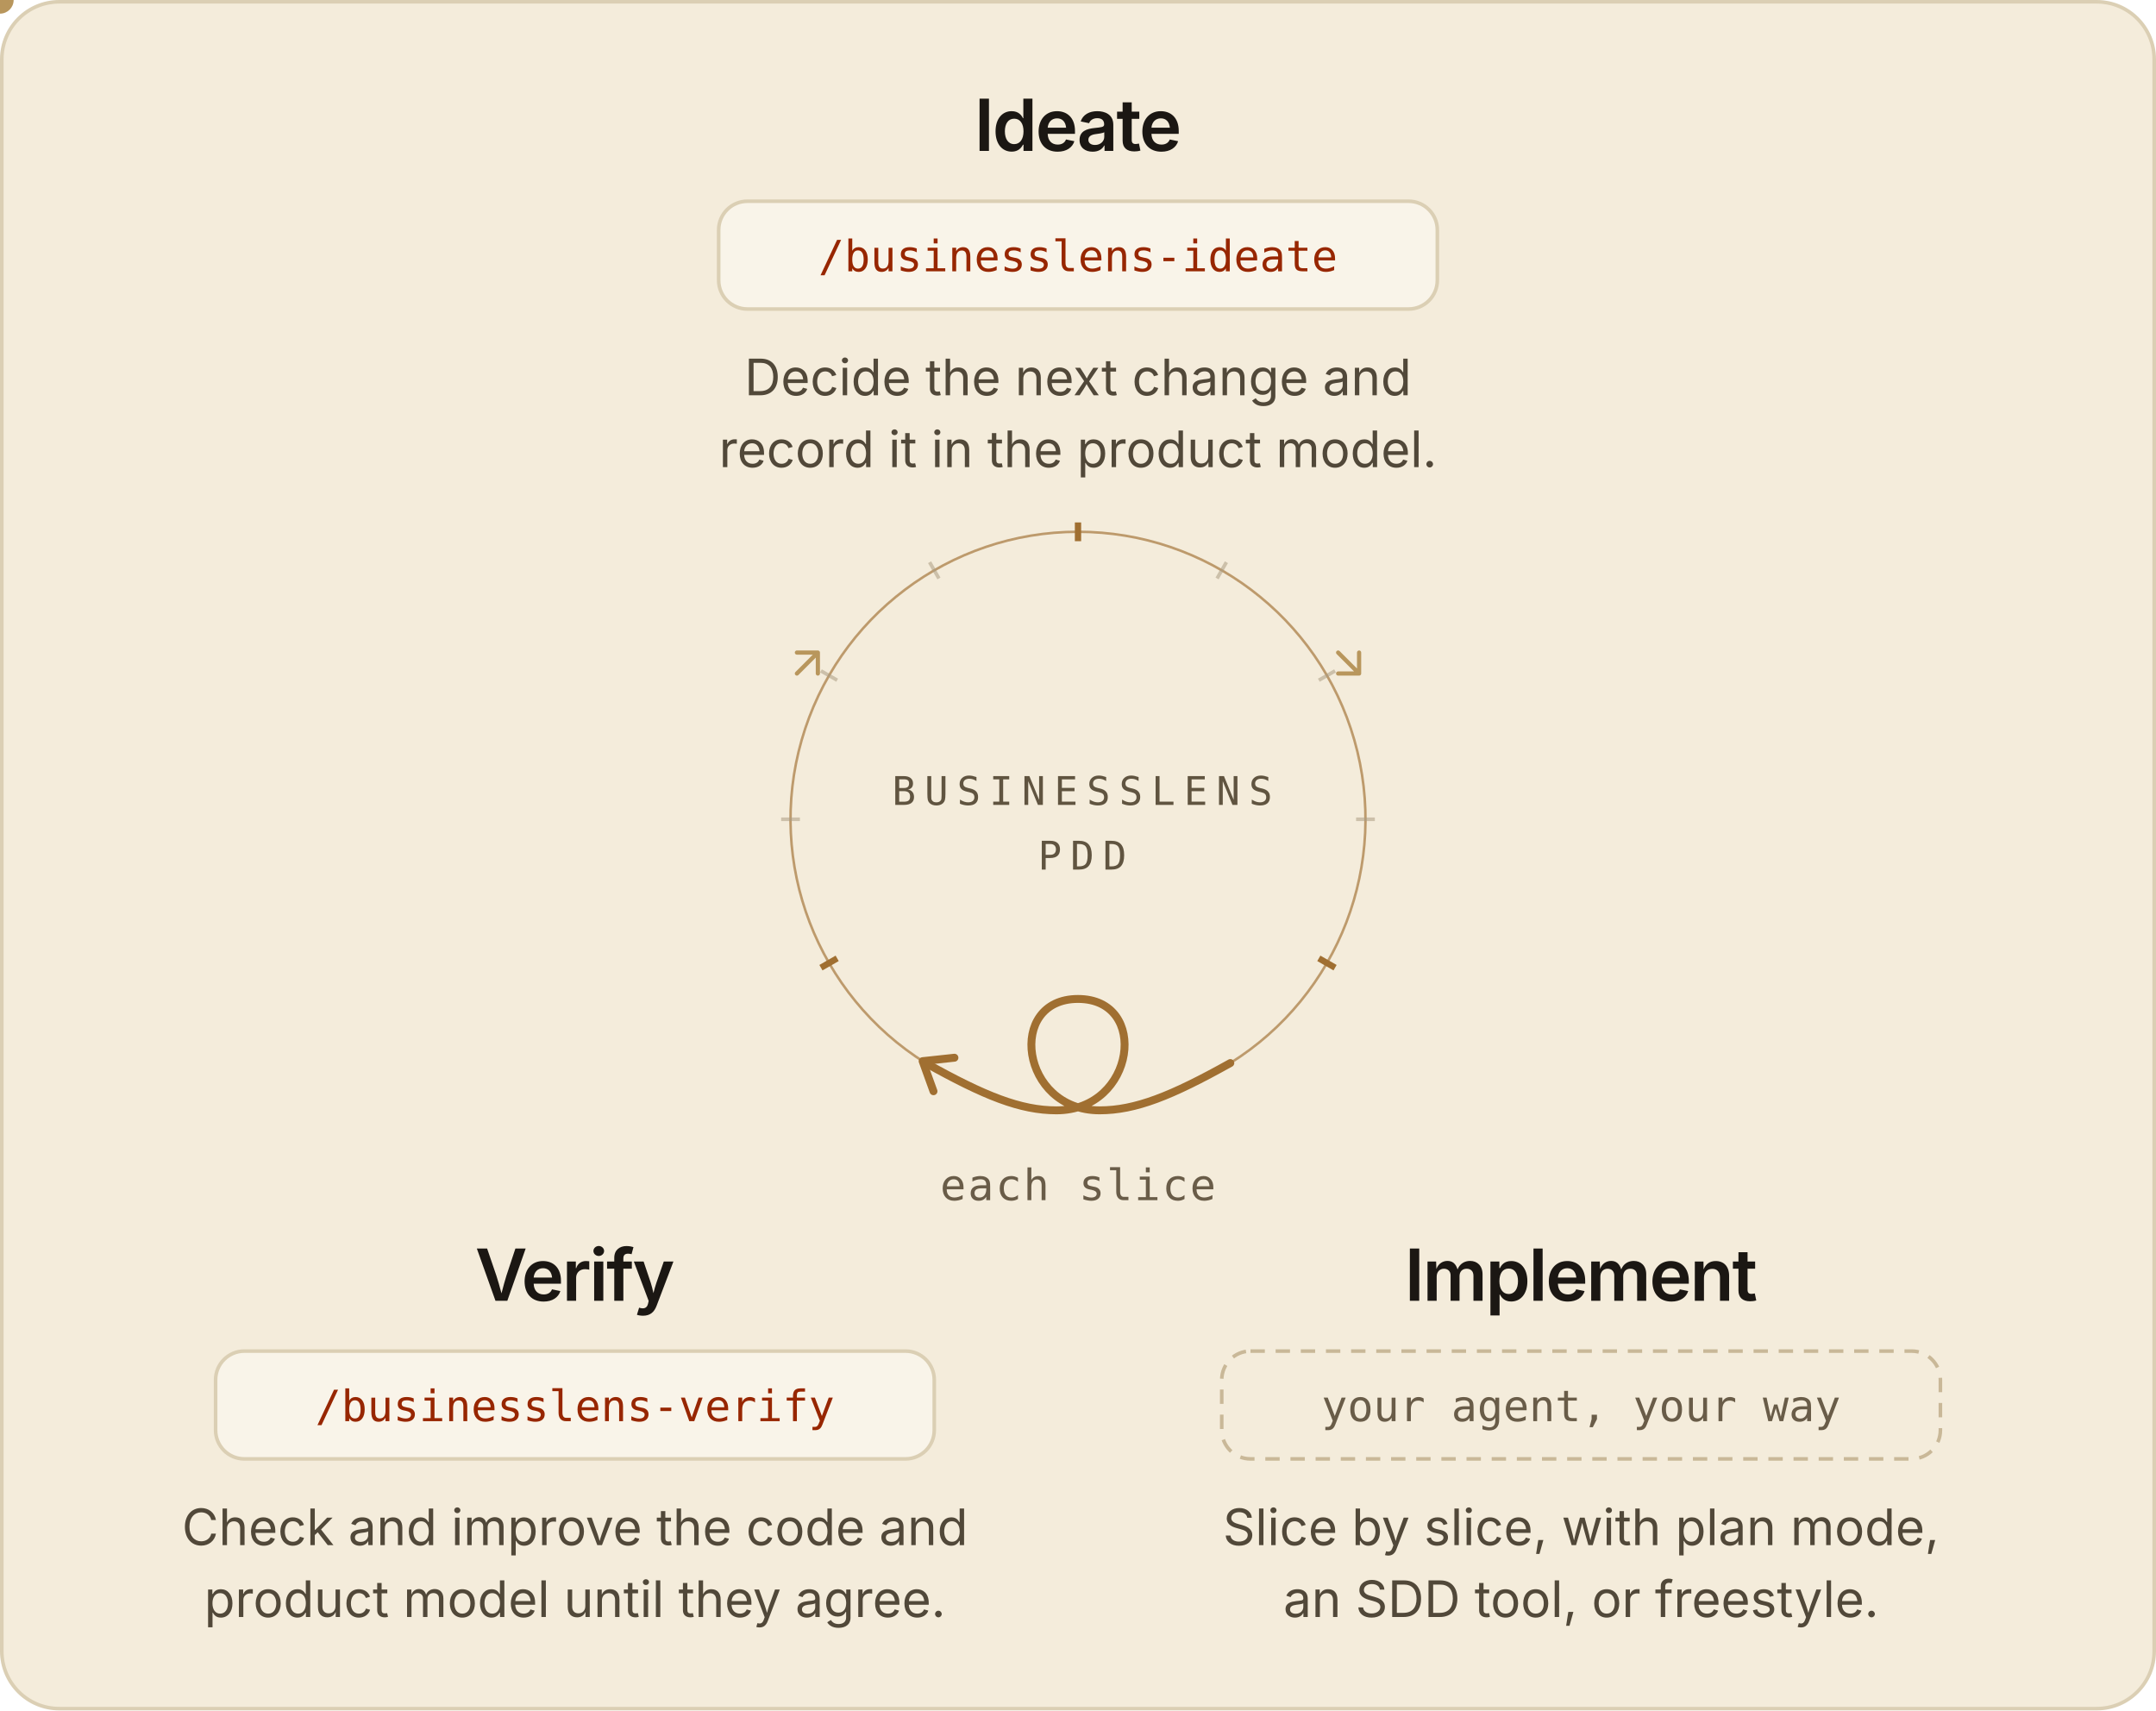
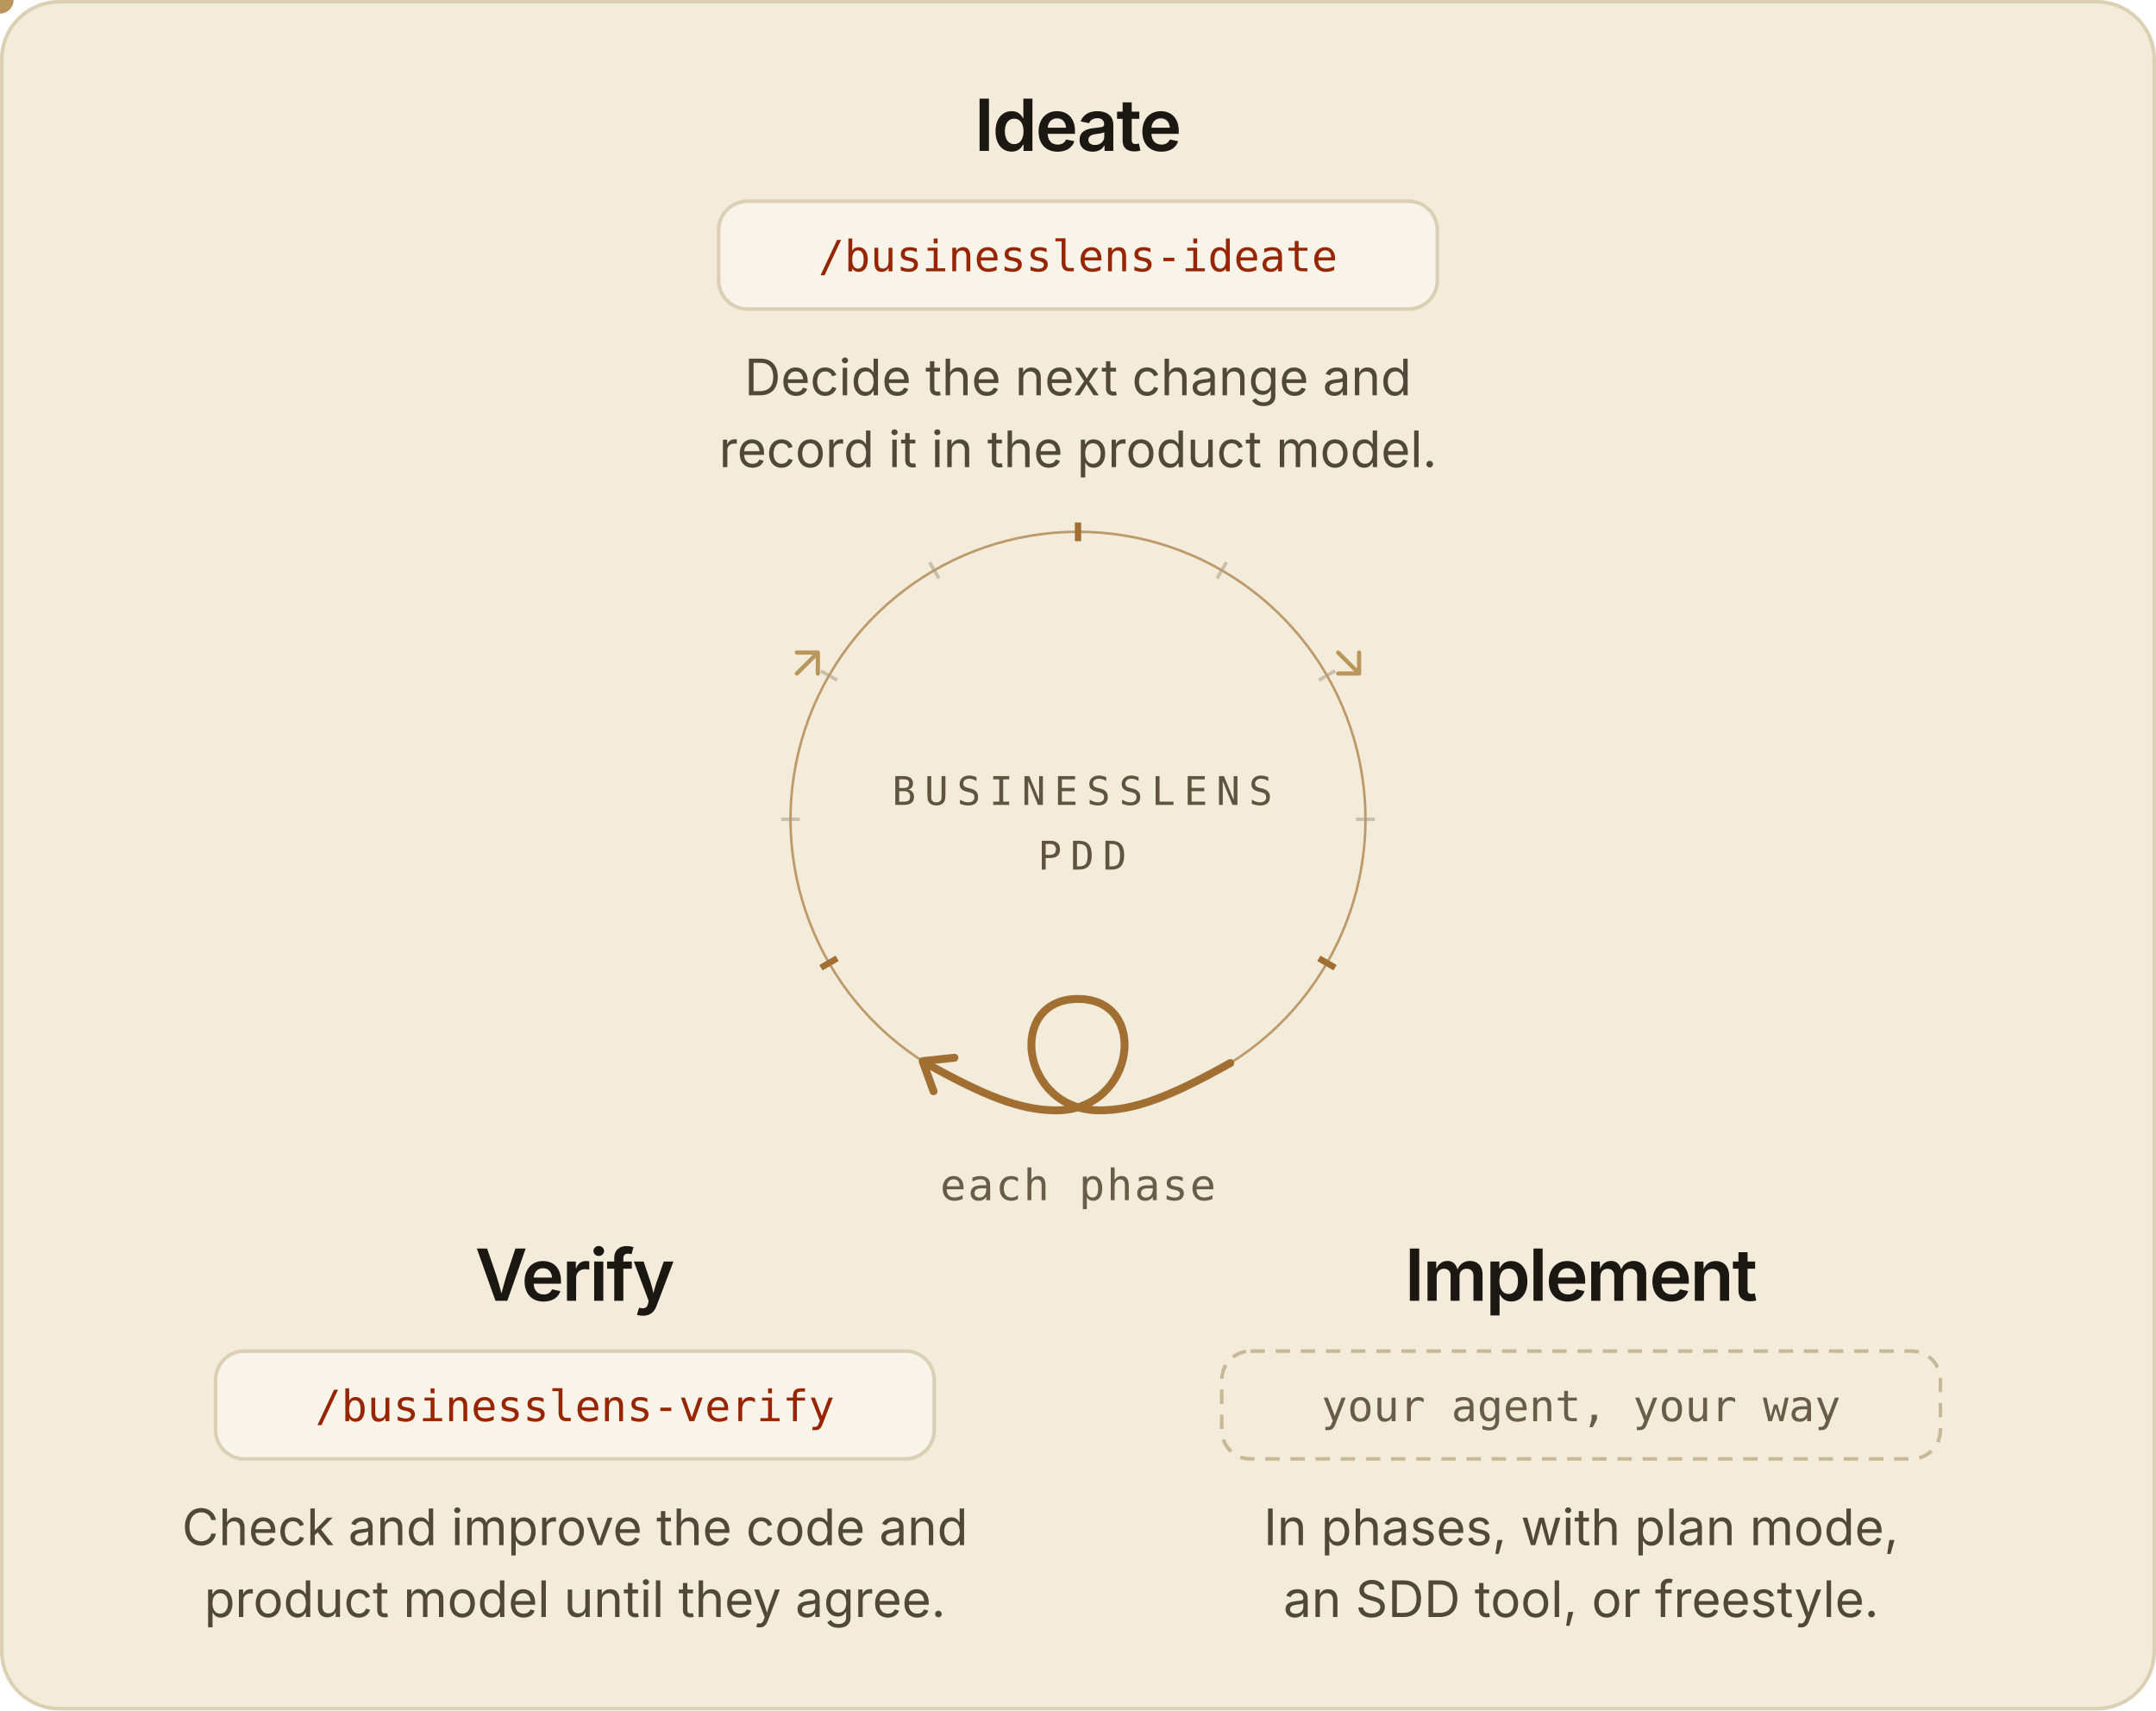
<svg xmlns="http://www.w3.org/2000/svg" viewBox="0 0 600 476" width="600" height="476" role="img" aria-labelledby="title">
  <style>
text{text-anchor:middle;font-family:Inter,-apple-system,BlinkMacSystemFont,"Segoe UI",Helvetica,Arial,sans-serif}
.h{font-size:20px;font-weight:600;letter-spacing:-0.5px;fill:#1b1713}
.note{font-size:14px;fill:#514839}
.cmd,.ownt,.mark{font-family:"IBM Plex Mono",ui-monospace,SFMono-Regular,Menlo,Consolas,monospace;font-size:12px}
.cmd{fill:#972600}
.ownt{fill:#695c48}
.mark{font-size:11px;font-weight:500;letter-spacing:2.4px;fill:#605440}
.pill{fill:#f9f4e9;stroke:#dbcfb4}
.own{fill:none;stroke:#c9b898;stroke-dasharray:4 3}
.ring{fill:none;stroke:#a06f31;stroke-width:.7;opacity:.65}
.t{stroke:#ab9d81;stroke-width:1;opacity:.55}
.c{stroke:#a06f31;stroke-width:1.75}
.disc{fill:#f4ecdb}
.arrow{fill:none;stroke:#b8965c;stroke-width:2;stroke-linecap:round;stroke-linejoin:round}
.curl{fill:none;stroke:#a06f31;stroke-width:2.2;stroke-linecap:round;stroke-linejoin:round}
.swapnote{font-family:"IBM Plex Mono",ui-monospace,SFMono-Regular,Menlo,Consolas,monospace;font-size:12px;letter-spacing:.5px;fill:#695c48}
.dot{fill:#b8965c}
.dot-rest{display:none}
@media (prefers-reduced-motion:reduce){.dot-run{display:none}.dot-rest{display:inline}}
</style>
  <rect x=".5" y=".5" width="599" height="475" rx="16" fill="#f4ecdb" stroke="#dbcfb4" />
  <text class="h" x="300" y="42">Ideate</text>
  <rect class="pill" x="200.0" y="56" width="200" height="30" rx="8" />
  <text class="cmd" x="300" y="75.5">/businesslens-ideate</text>
  <text class="note" x="300" y="110">Decide the next change and</text>
  <text class="note" x="300" y="130">record it in the product model.</text>
  <circle class="disc" cx="375.31" cy="184.52" r="12" />
  <path class="arrow" transform="translate(368.31 177.52) scale(0.5833)" d="M7 7l10 10 M17 7v10H7" />
  <circle class="disc" cx="224.69" cy="184.52" r="12" />
  <path class="arrow" transform="translate(217.69 177.52) scale(0.5833)" d="M7 7h10v10 M7 17L17 7" />
  <path class="ring" d="M257.61 295.84 A80 80 0 1 1 342.39 295.84" />
  <path class="curl" d="M342.39 295.84 C 326 305, 316 309, 306 309 C 284 309, 280 278, 300 278 C 320 278, 316 309, 294 309 C 284 309, 274 305, 257.61 295.84" />
  <path class="curl" d="M-6 -5.5 L1 0 L-6 5.5" transform="translate(257.61 295.84) rotate(212)" />
-   <text class="swapnote" x="300" y="334">each slice</text>
+   <text class="swapnote" x="300" y="334">each phase</text>
  <line class="c" x1="300.0" y1="145.39" x2="300.0" y2="150.61" />
  <line class="t" x1="341.3" y1="156.46" x2="338.7" y2="160.98" />
  <line class="t" x1="371.54" y1="186.7" x2="367.02" y2="189.3" />
  <line class="t" x1="382.61" y1="228.0" x2="377.39" y2="228.0" />
  <line class="c" x1="371.54" y1="269.3" x2="367.02" y2="266.7" />
  <line class="c" x1="228.46" y1="269.3" x2="232.98" y2="266.7" />
  <line class="t" x1="217.39" y1="228.0" x2="222.61" y2="228.0" />
  <line class="t" x1="228.46" y1="186.7" x2="232.98" y2="189.3" />
  <line class="t" x1="258.7" y1="156.46" x2="261.3" y2="160.98" />
  <text class="mark" x="301.2" y="224">BUSINESSLENS</text>
  <text class="mark" x="301.2" y="242">PDD</text>
  <circle class="dot dot-run" r="3.8">
    <animateMotion dur="22s" repeatCount="indefinite" path="M300 148 A80 80 0 0 1 342.39 295.84 C 326 305, 316 309, 306 309 C 284 309, 280 278, 300 278 C 320 278, 316 309, 294 309 C 284 309, 274 305, 257.61 295.84 A80 80 0 0 1 300 148" />
  </circle>
  <circle class="dot dot-rest" cx="300" cy="148" r="3.8" />
  <text class="h" x="160" y="362">Verify</text>
  <rect class="pill" x="60.0" y="376" width="200" height="30" rx="8" />
  <text class="cmd" x="160" y="395.5">/businesslens-verify</text>
  <text class="note" x="160" y="430">Check and improve the code and</text>
  <text class="note" x="160" y="450">product model until they agree.</text>
  <text class="h" x="440" y="362">Implement</text>
  <rect class="own" x="340.0" y="376" width="200" height="30" rx="8" />
  <text class="ownt" x="440" y="395.5">your agent, your way</text>
-   <text class="note" x="440" y="430">Slice by slice, with plan mode,</text>
+   <text class="note" x="440" y="430">In phases, with plan mode,</text>
  <text class="note" x="440" y="450">an SDD tool, or freestyle.</text>
</svg>
